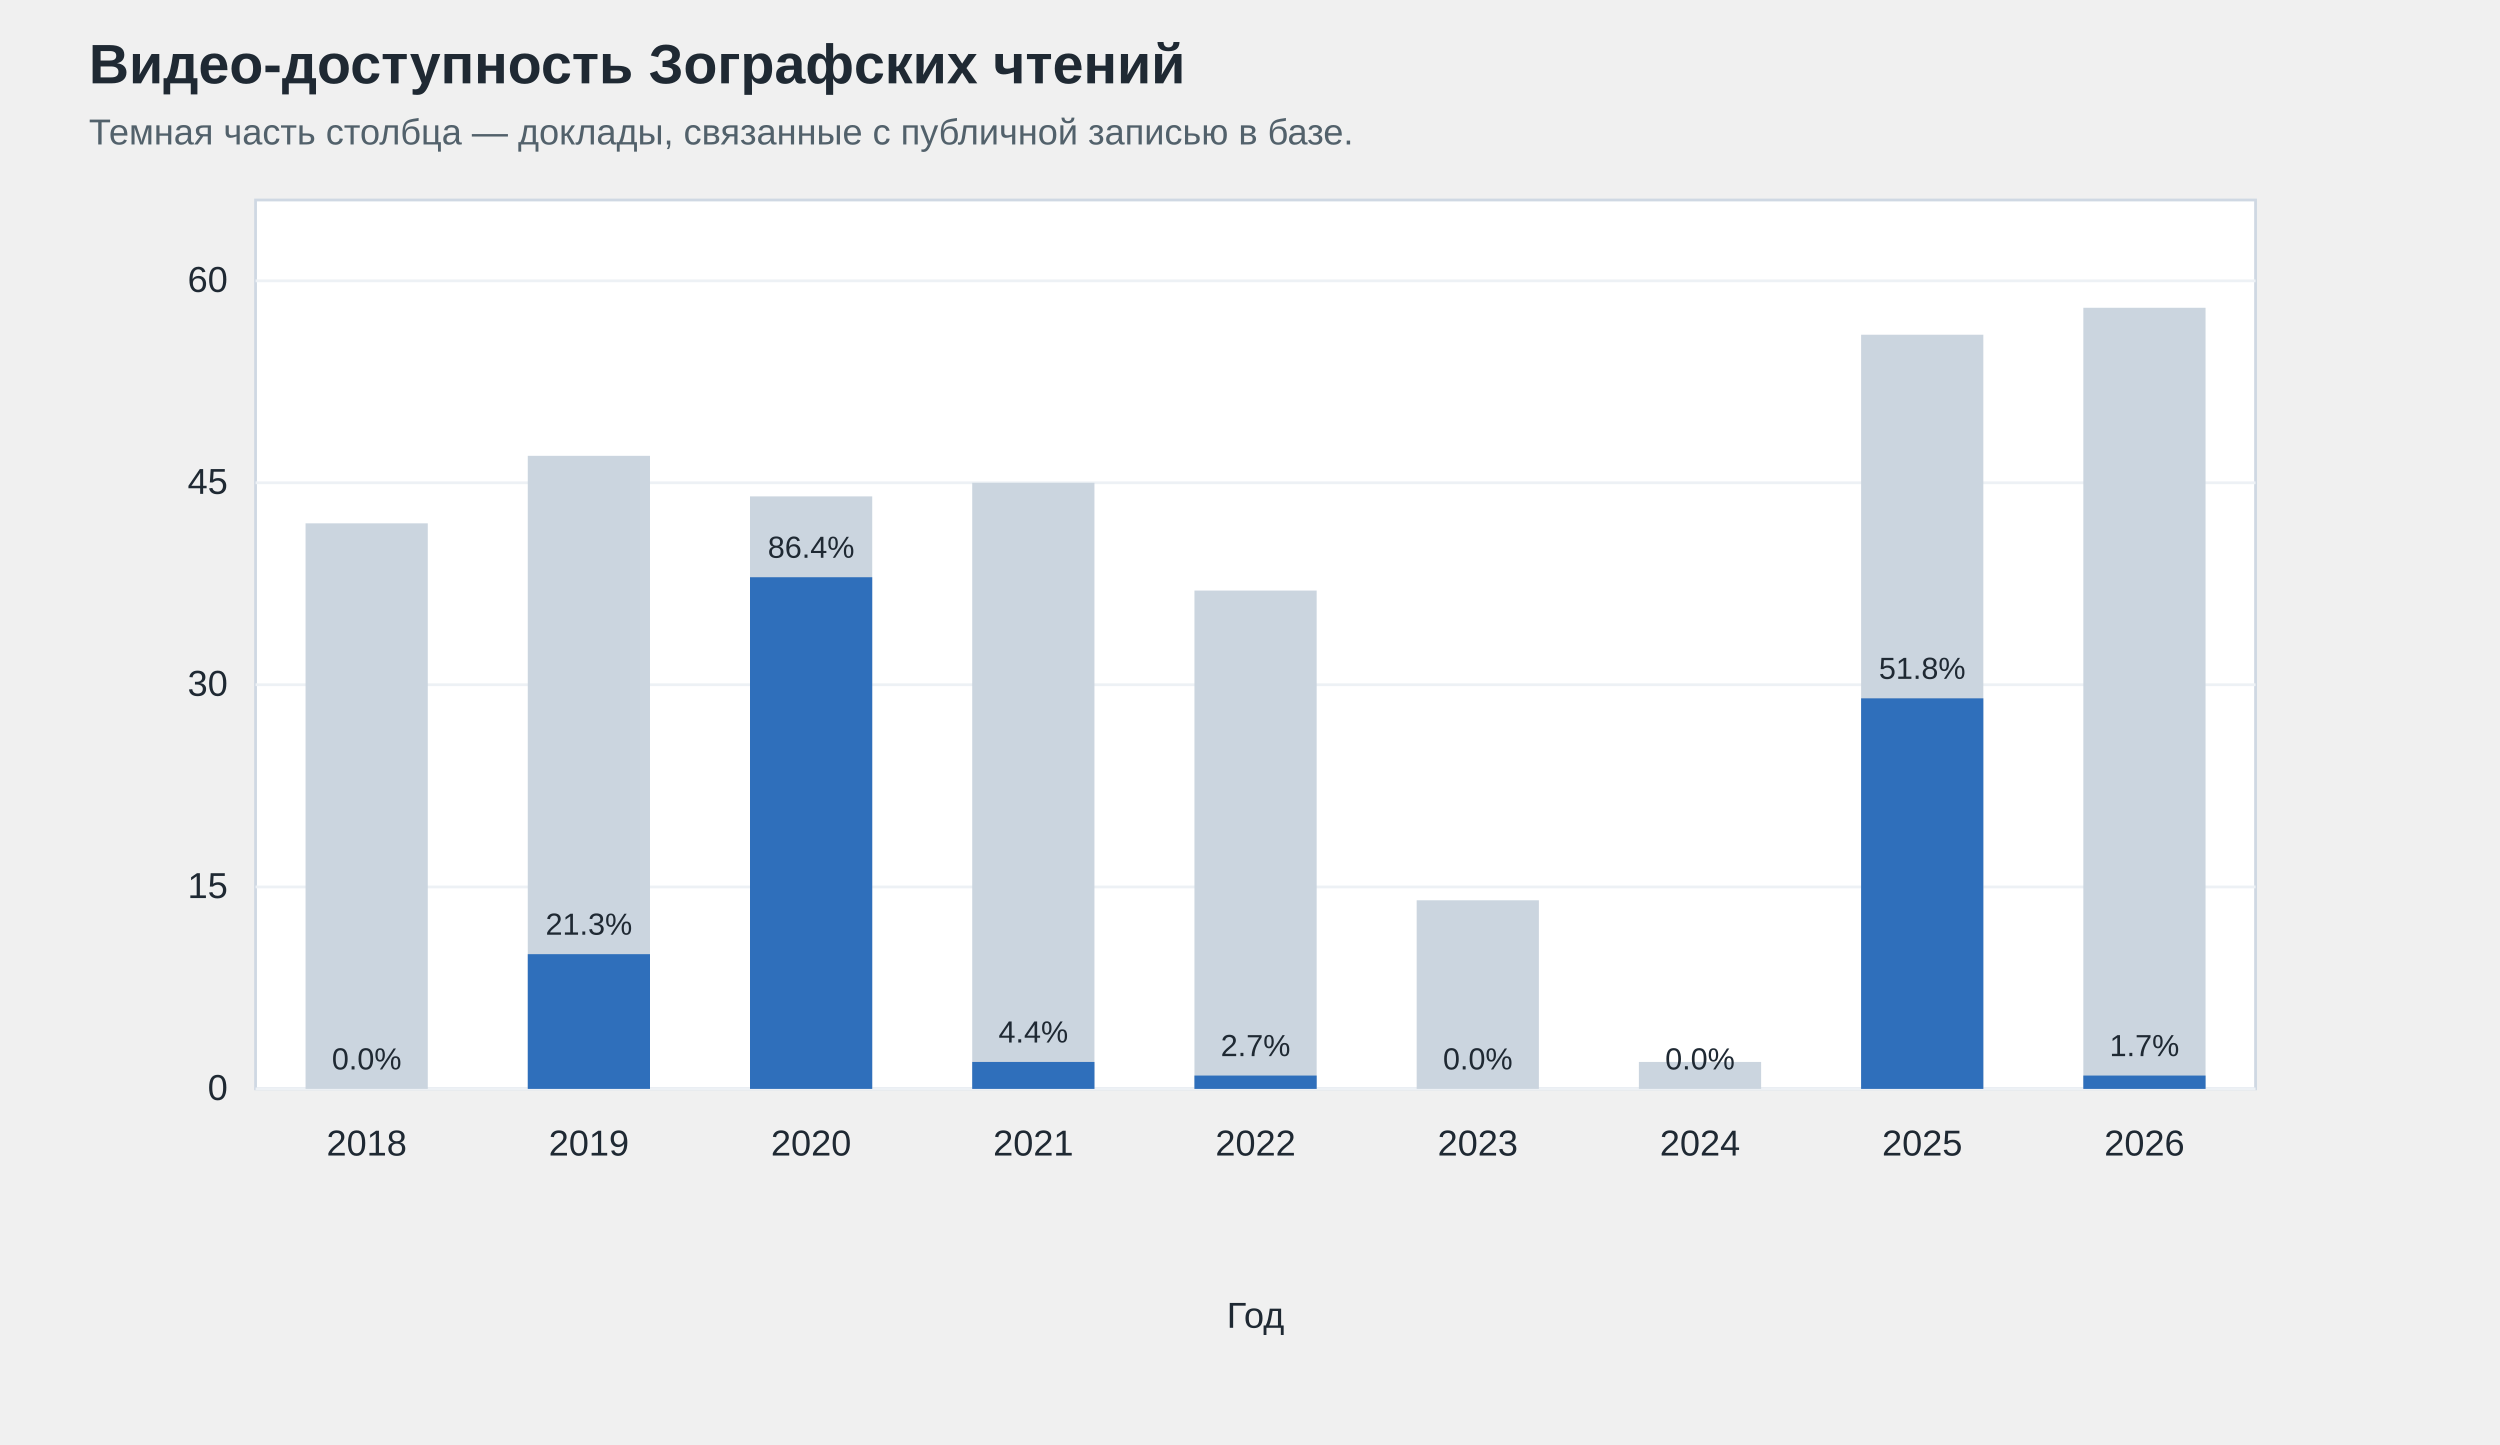
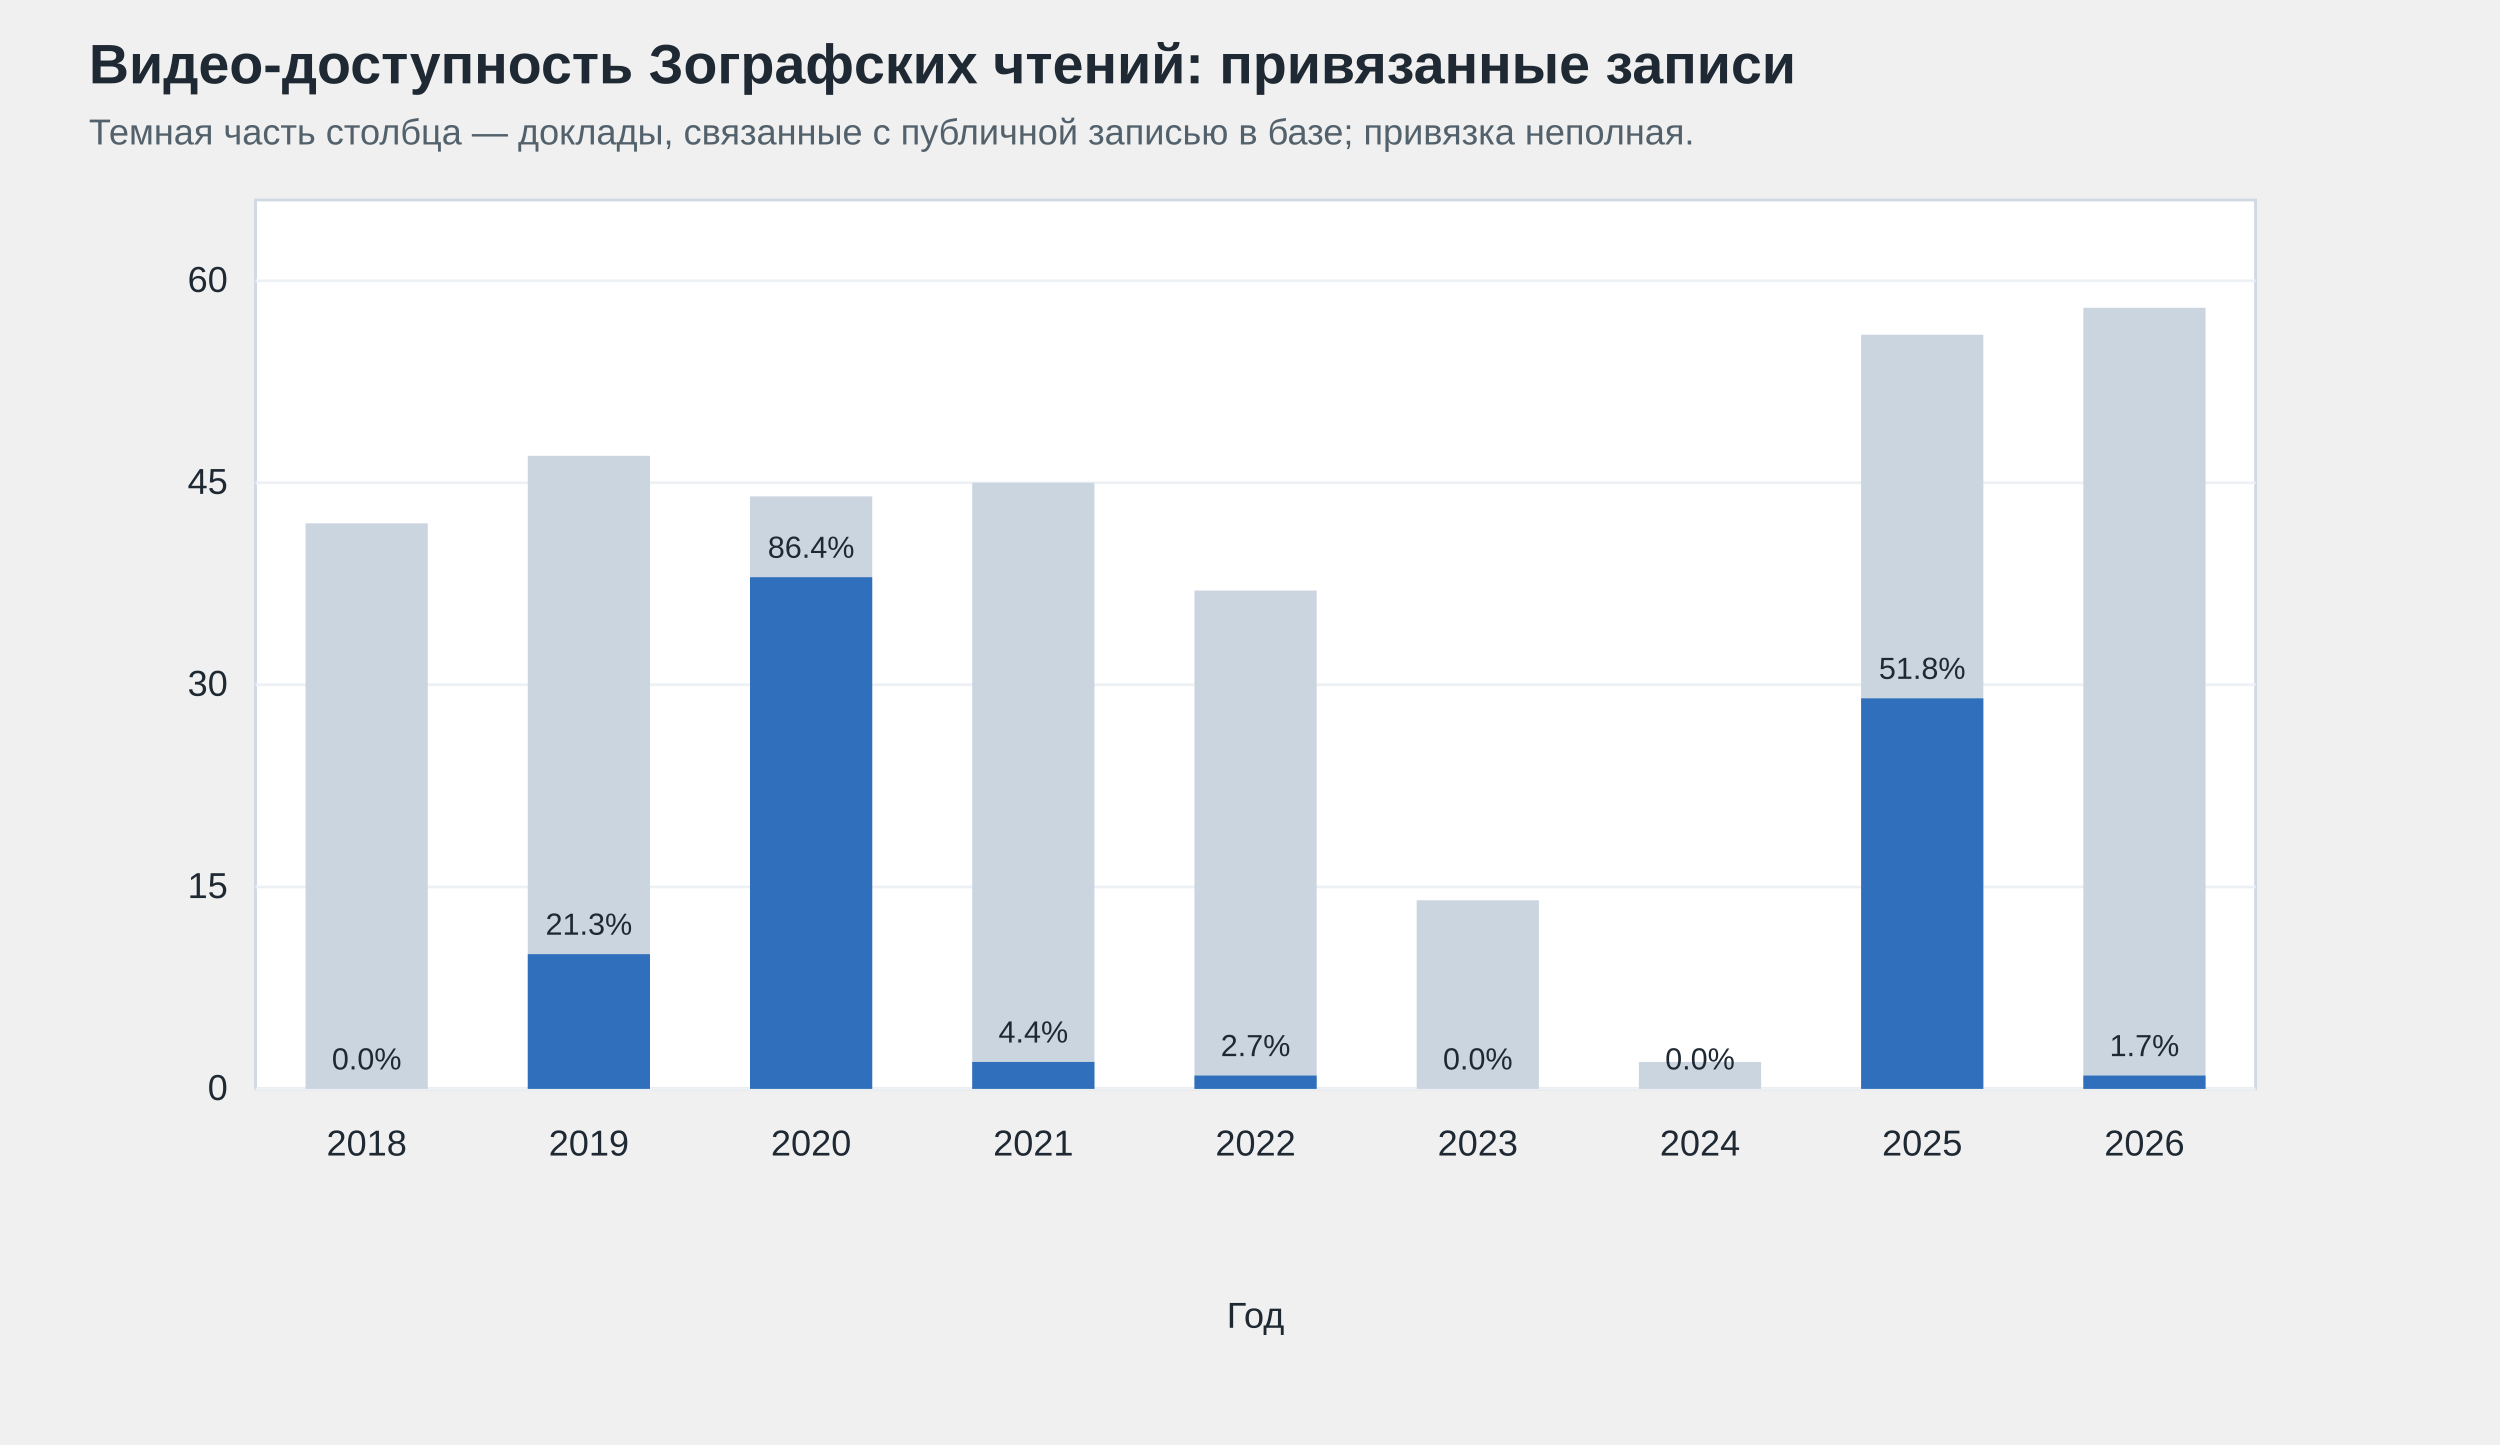
<svg xmlns="http://www.w3.org/2000/svg" width="900" height="520" viewBox="0 0 900 520">
  <style>text{font-family:Arial,'Liberation Sans',sans-serif;fill:#1f2933}.title{font-size:20px;font-weight:700}.sub{font-size:13px;fill:#52616b}.axis{font-size:13px}.small{font-size:12px}.label{font-size:11px}</style>
-   <text x="32.0" y="30.0" class="title" text-anchor="start">Видео-доступность Зографских чтений</text>
-   <text x="32.0" y="52.0" class="sub" text-anchor="start">Темная часть столбца — доклады, связанные с публичной записью в базе.</text>
+   <text x="32.0" y="30.0" class="title" text-anchor="start">Видео-доступность Зографских чтений: привязанные записи</text>
+   <text x="32.0" y="52.0" class="sub" text-anchor="start">Темная часть столбца — доклады, связанные с публичной записью в базе; привязка неполная.</text>
  <rect x="92.0" y="72.0" width="720.0" height="320.0" fill="#fff" stroke="#cfd8e3" opacity="1.0" />
  <line x1="92.0" y1="392.0" x2="812.0" y2="392.0" stroke="#edf1f5" stroke-width="1.0" />
  <text x="82.0" y="396.0" class="axis" text-anchor="end">0</text>
  <line x1="92.0" y1="319.3" x2="812.0" y2="319.3" stroke="#edf1f5" stroke-width="1.0" />
  <text x="82.0" y="323.3" class="axis" text-anchor="end">15</text>
  <line x1="92.0" y1="246.5" x2="812.0" y2="246.5" stroke="#edf1f5" stroke-width="1.0" />
  <text x="82.0" y="250.5" class="axis" text-anchor="end">30</text>
  <line x1="92.0" y1="173.8" x2="812.0" y2="173.8" stroke="#edf1f5" stroke-width="1.0" />
  <text x="82.0" y="177.8" class="axis" text-anchor="end">45</text>
  <line x1="92.0" y1="101.1" x2="812.0" y2="101.1" stroke="#edf1f5" stroke-width="1.0" />
  <text x="82.0" y="105.1" class="axis" text-anchor="end">60</text>
  <rect x="110.0" y="188.4" width="44.0" height="203.6" fill="#cbd5df" stroke="none" opacity="1.0" />
  <rect x="110.0" y="392.0" width="44.0" height="0.0" fill="#2f6fbb" stroke="none" opacity="1.0" />
  <text x="132.0" y="416.0" class="axis" text-anchor="middle">2018</text>
  <text x="132.0" y="385.0" class="label" text-anchor="middle">0.0%</text>
  <rect x="190.0" y="164.1" width="44.0" height="227.9" fill="#cbd5df" stroke="none" opacity="1.0" />
  <rect x="190.0" y="343.5" width="44.0" height="48.5" fill="#2f6fbb" stroke="none" opacity="1.0" />
  <text x="212.0" y="416.0" class="axis" text-anchor="middle">2019</text>
  <text x="212.0" y="336.5" class="label" text-anchor="middle">21.3%</text>
  <rect x="270.0" y="178.7" width="44.0" height="213.3" fill="#cbd5df" stroke="none" opacity="1.0" />
  <rect x="270.0" y="207.8" width="44.0" height="184.2" fill="#2f6fbb" stroke="none" opacity="1.0" />
  <text x="292.0" y="416.0" class="axis" text-anchor="middle">2020</text>
  <text x="292.0" y="200.8" class="label" text-anchor="middle">86.4%</text>
  <rect x="350.0" y="173.8" width="44.0" height="218.2" fill="#cbd5df" stroke="none" opacity="1.0" />
  <rect x="350.0" y="382.3" width="44.0" height="9.7" fill="#2f6fbb" stroke="none" opacity="1.0" />
  <text x="372.0" y="416.0" class="axis" text-anchor="middle">2021</text>
  <text x="372.0" y="375.3" class="label" text-anchor="middle">4.4%</text>
  <rect x="430.0" y="212.6" width="44.0" height="179.4" fill="#cbd5df" stroke="none" opacity="1.0" />
  <rect x="430.0" y="387.2" width="44.0" height="4.8" fill="#2f6fbb" stroke="none" opacity="1.0" />
  <text x="452.0" y="416.0" class="axis" text-anchor="middle">2022</text>
  <text x="452.0" y="380.2" class="label" text-anchor="middle">2.7%</text>
  <rect x="510.0" y="324.1" width="44.0" height="67.9" fill="#cbd5df" stroke="none" opacity="1.0" />
  <rect x="510.0" y="392.0" width="44.0" height="0.0" fill="#2f6fbb" stroke="none" opacity="1.0" />
  <text x="532.0" y="416.0" class="axis" text-anchor="middle">2023</text>
  <text x="532.0" y="385.0" class="label" text-anchor="middle">0.0%</text>
  <rect x="590.0" y="382.3" width="44.0" height="9.7" fill="#cbd5df" stroke="none" opacity="1.0" />
  <rect x="590.0" y="392.0" width="44.0" height="0.0" fill="#2f6fbb" stroke="none" opacity="1.0" />
  <text x="612.0" y="416.0" class="axis" text-anchor="middle">2024</text>
  <text x="612.0" y="385.0" class="label" text-anchor="middle">0.0%</text>
  <rect x="670.0" y="120.5" width="44.0" height="271.5" fill="#cbd5df" stroke="none" opacity="1.0" />
  <rect x="670.0" y="251.4" width="44.0" height="140.6" fill="#2f6fbb" stroke="none" opacity="1.0" />
  <text x="692.0" y="416.0" class="axis" text-anchor="middle">2025</text>
  <text x="692.0" y="244.4" class="label" text-anchor="middle">51.8%</text>
  <rect x="750.0" y="110.8" width="44.0" height="281.2" fill="#cbd5df" stroke="none" opacity="1.0" />
  <rect x="750.0" y="387.2" width="44.0" height="4.8" fill="#2f6fbb" stroke="none" opacity="1.0" />
  <text x="772.0" y="416.0" class="axis" text-anchor="middle">2026</text>
  <text x="772.0" y="380.2" class="label" text-anchor="middle">1.7%</text>
  <text x="452.0" y="478.0" class="axis" text-anchor="middle">Год</text>
</svg>
